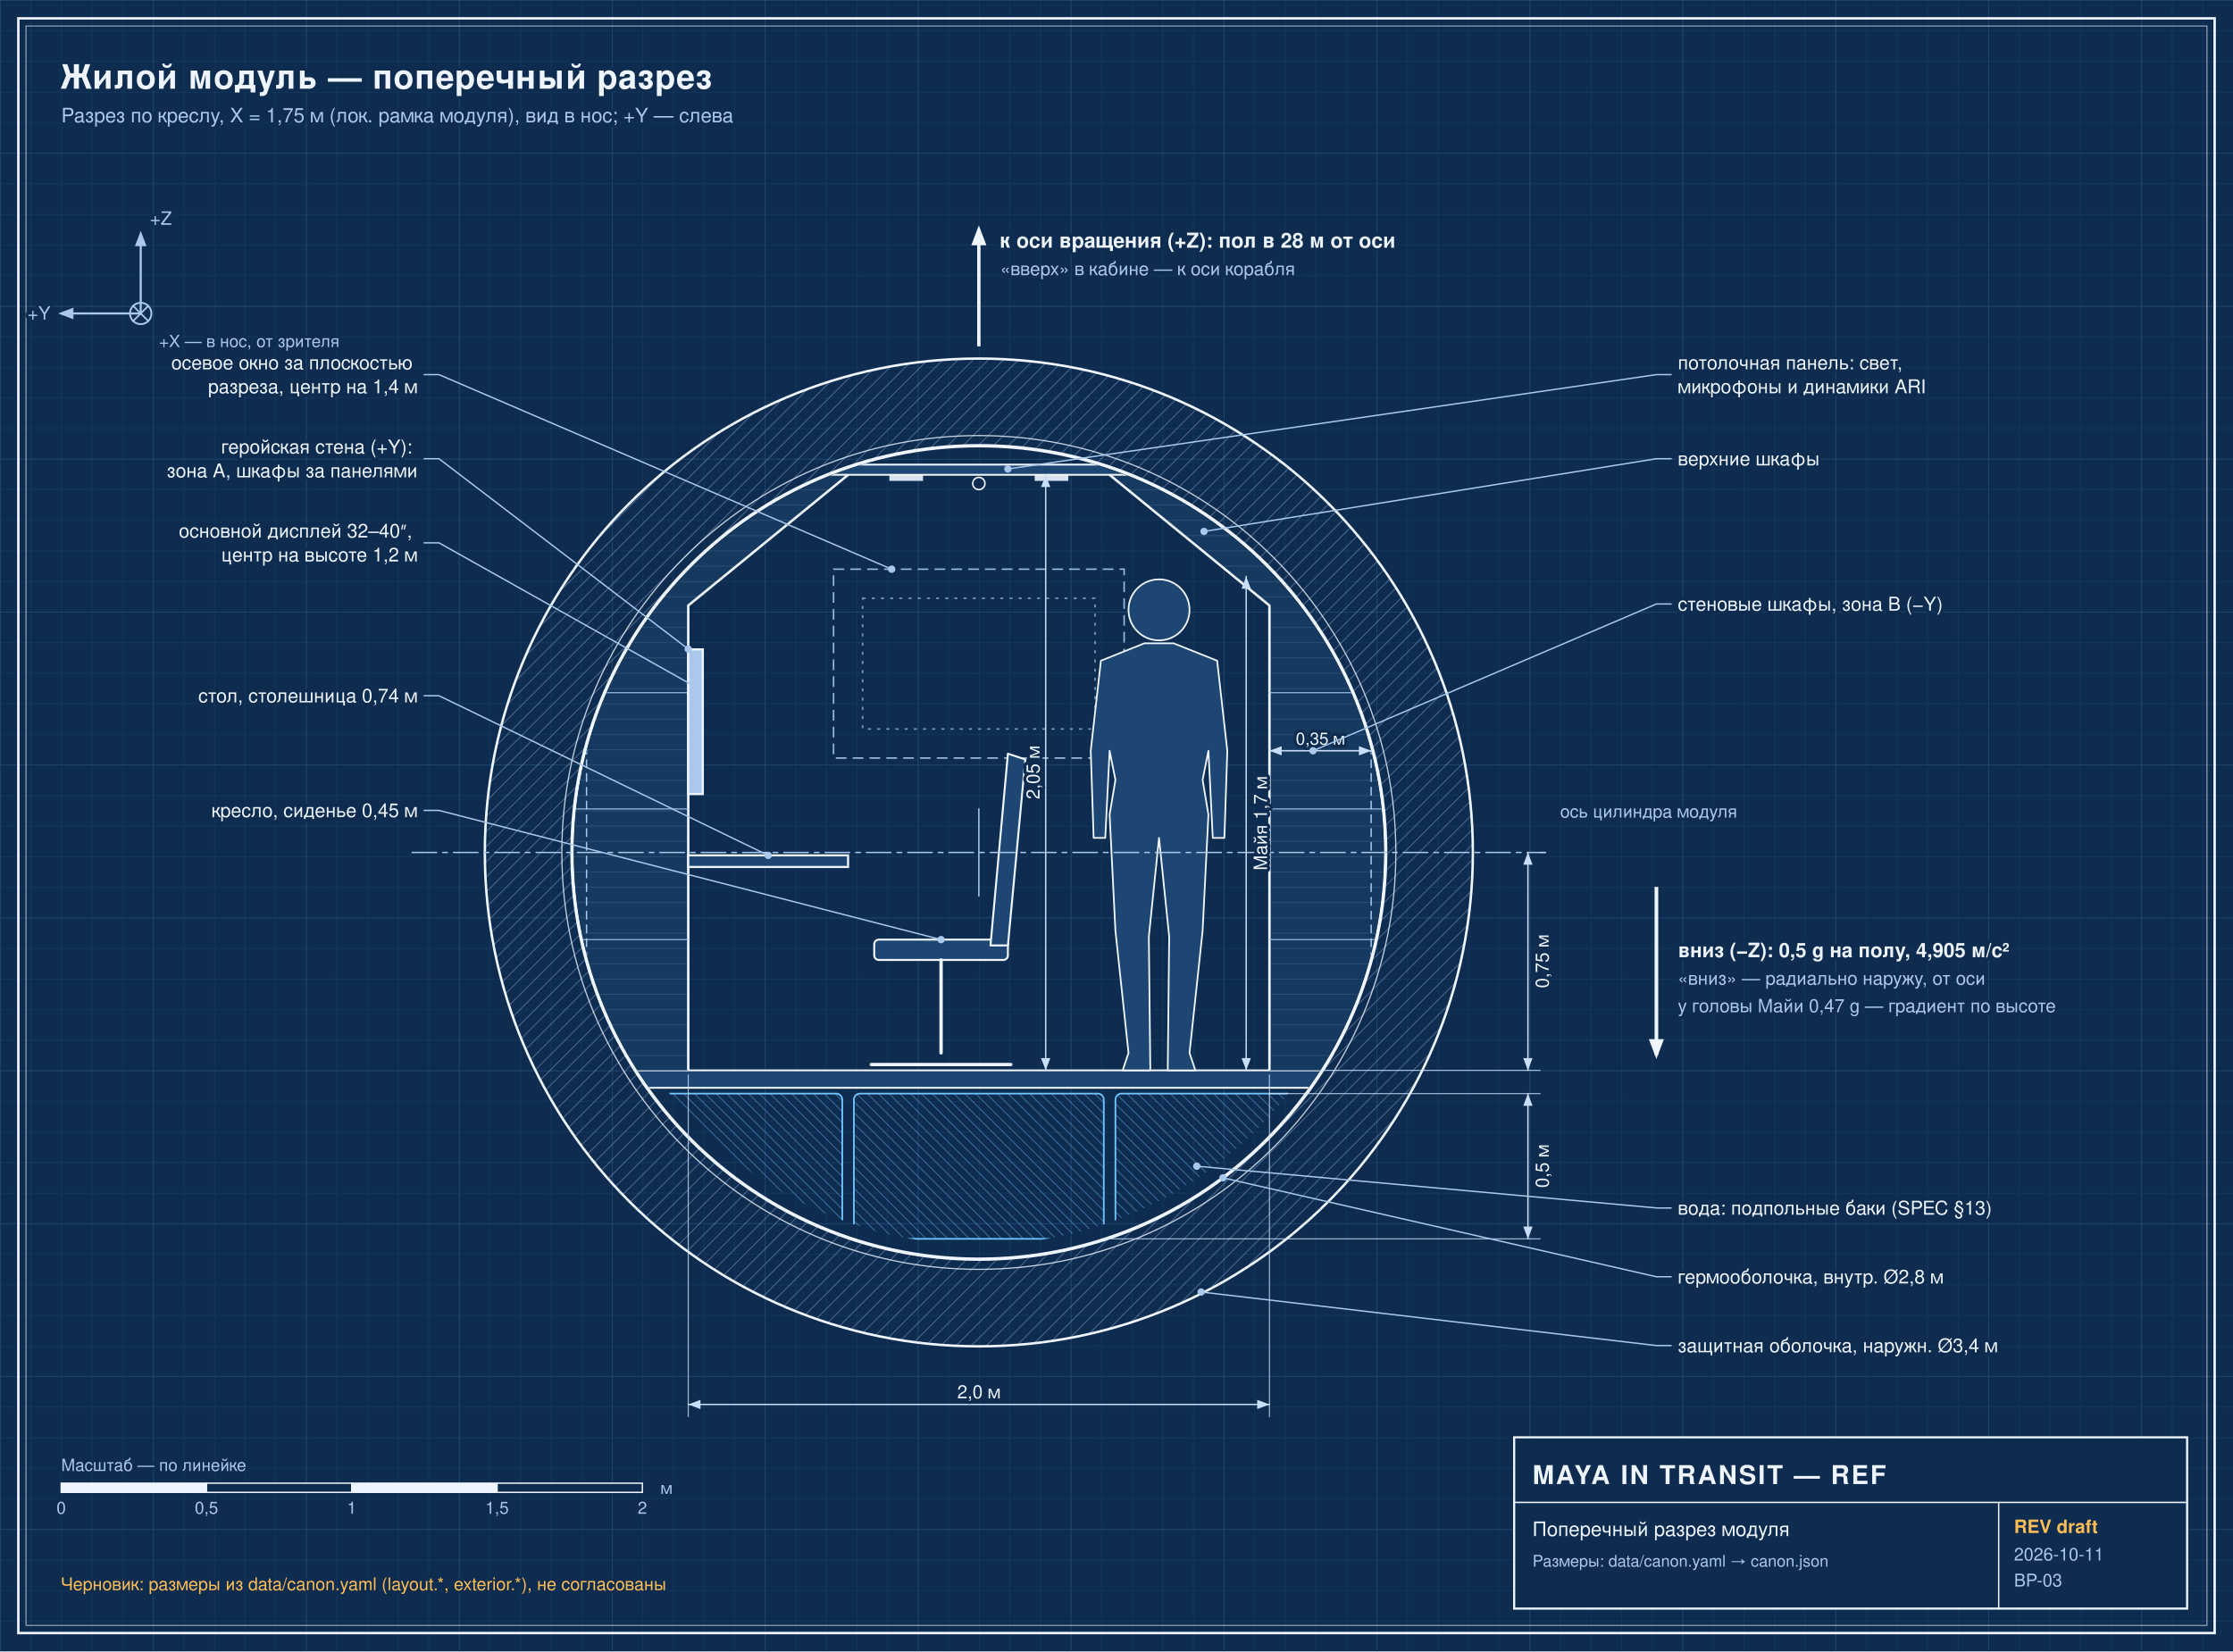
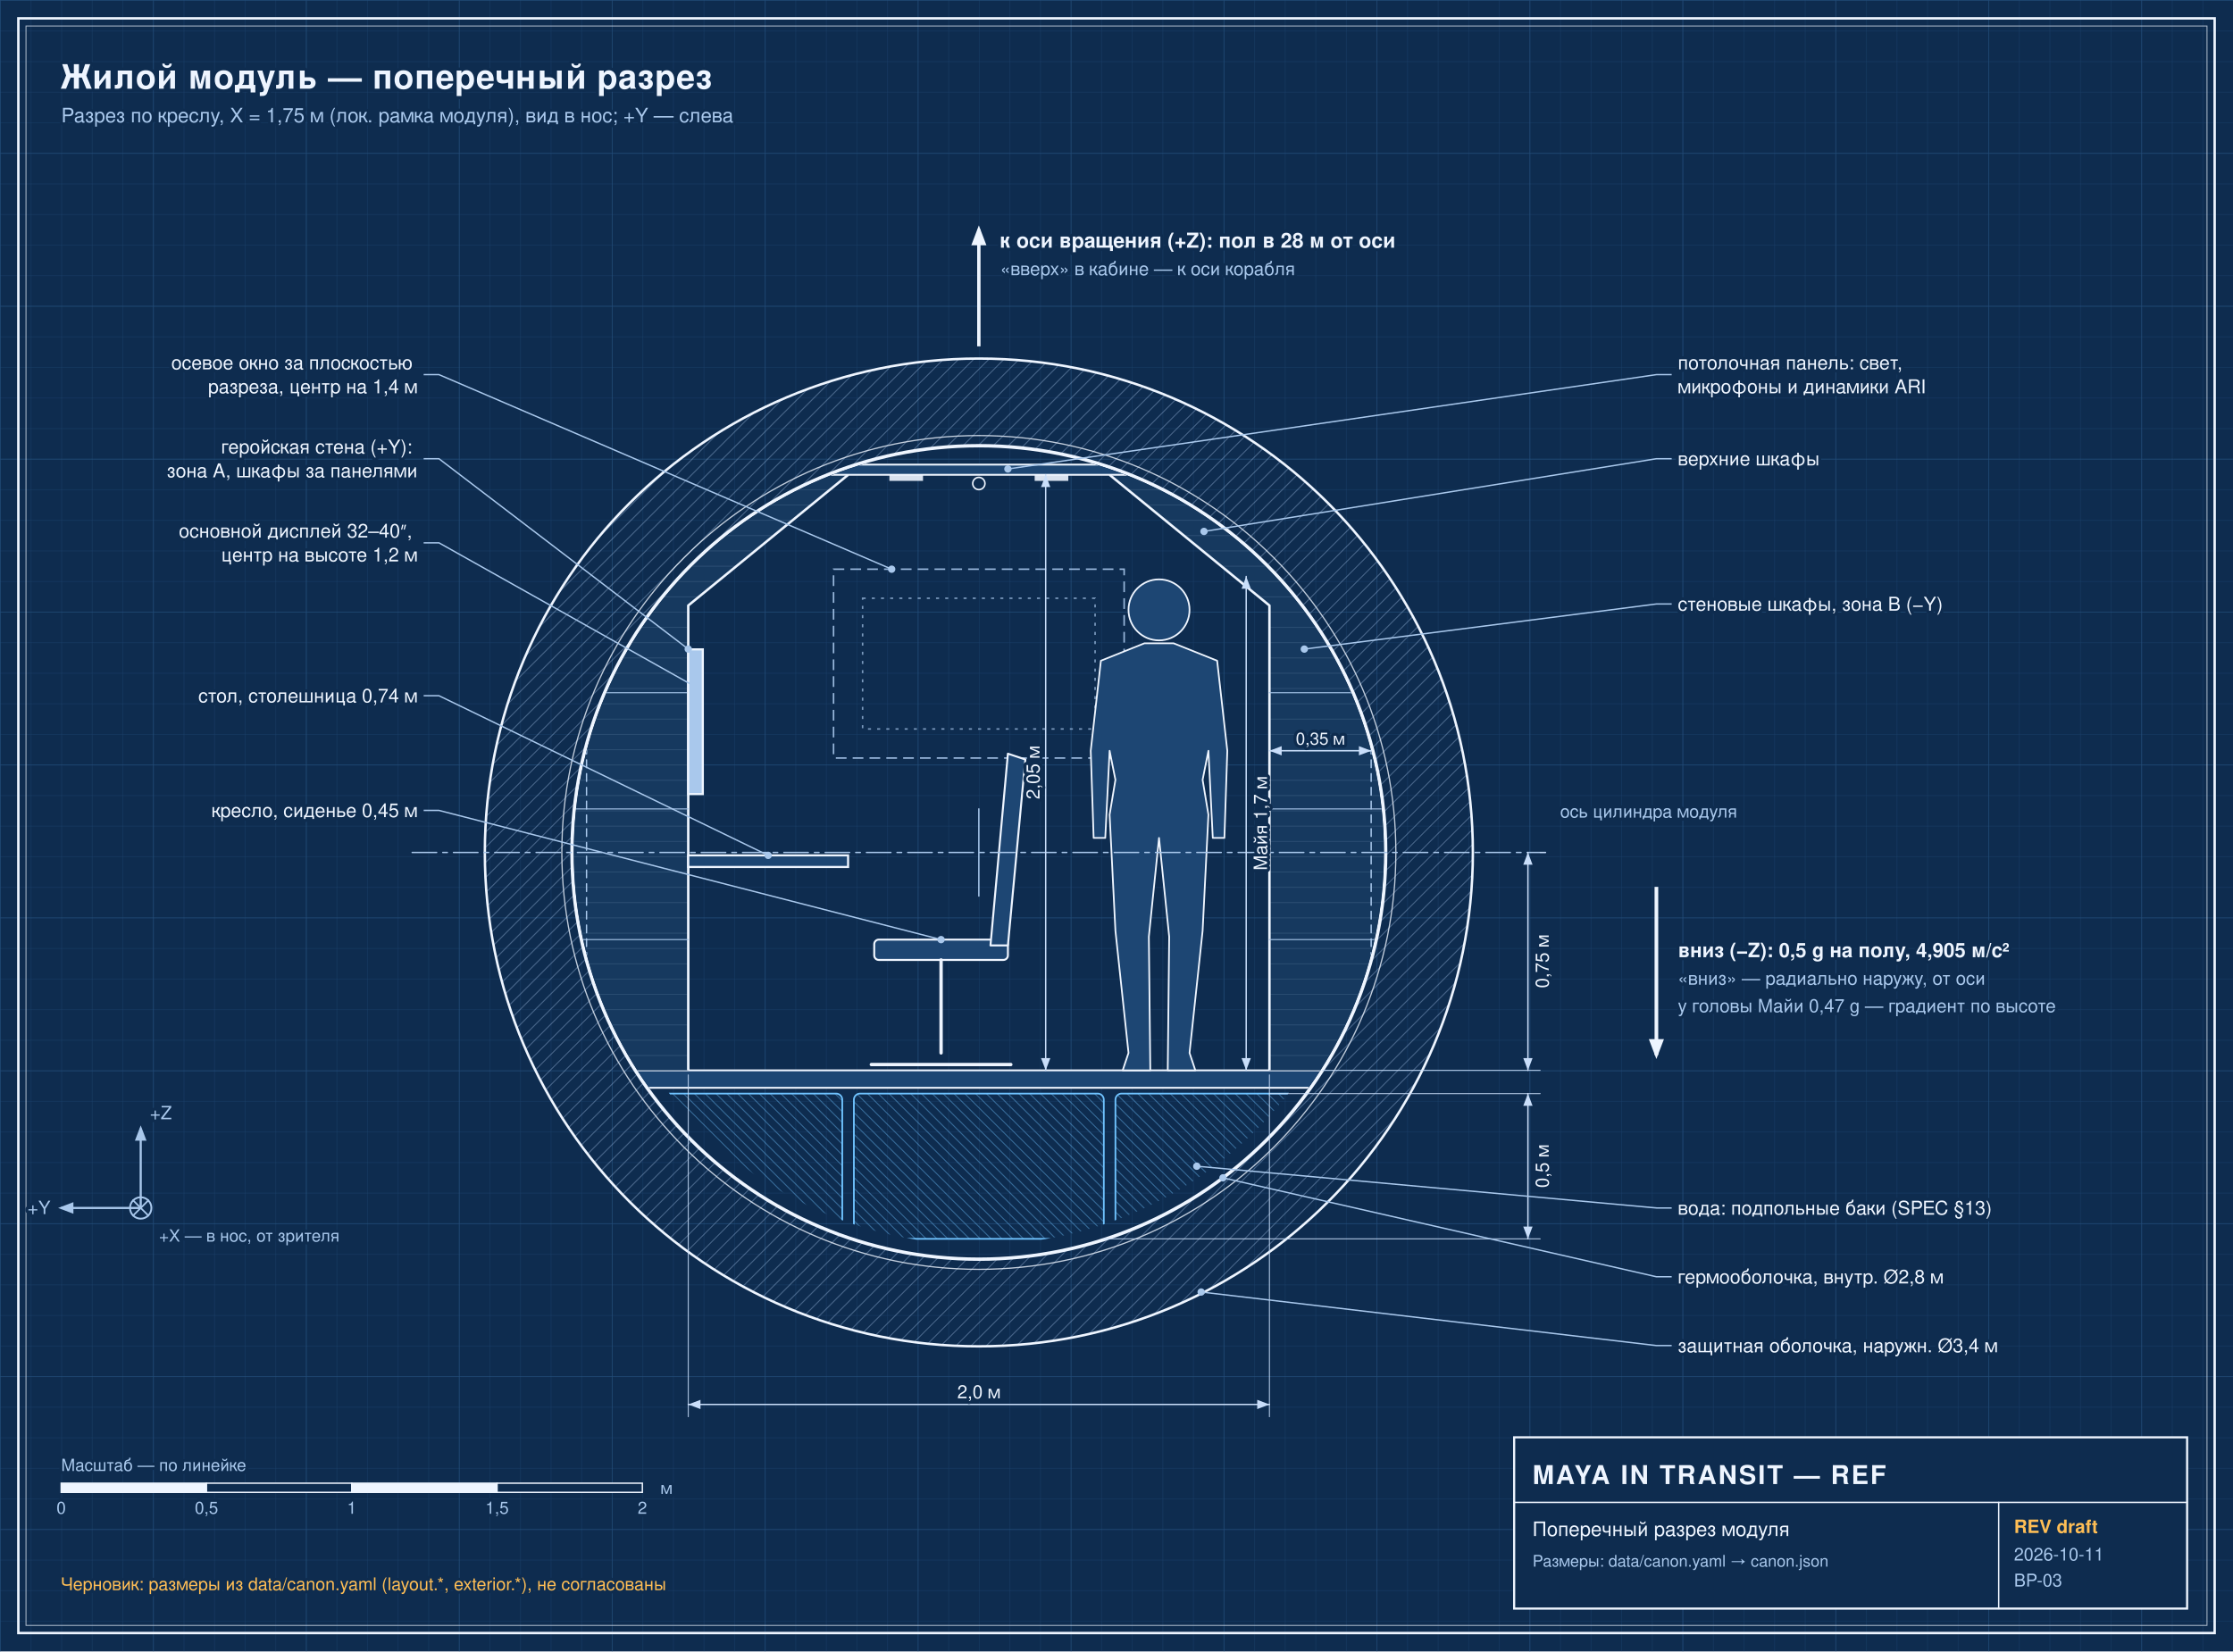
<svg xmlns="http://www.w3.org/2000/svg" width="1460" height="1080" viewBox="0 0 1460 1080" lang="ru" role="img">
  <defs>
    <style>text{font-family:'Helvetica Neue', Helvetica, Arial, 'DejaVu Sans', sans-serif;} .h{paint-order:stroke;stroke:#0e2c4f;stroke-width:4px;stroke-linejoin:round;}</style>
    <pattern id="grid" width="20" height="20" patternUnits="userSpaceOnUse">
      <path d="M20 0H0V20" fill="none" stroke="#2b5a8a" stroke-width="0.5" opacity="0.45" />
    </pattern>
    <pattern id="grid5" width="100" height="100" patternUnits="userSpaceOnUse">
      <path d="M100 0H0V100" fill="none" stroke="#2b5a8a" stroke-width="0.8" opacity="0.55" />
    </pattern>
    <marker id="ad" viewBox="0 0 10 10" refX="10" refY="5" markerWidth="8" markerHeight="8" markerUnits="userSpaceOnUse" orient="auto-start-reverse">
      <path d="M0,1.2 L10,5 L0,8.8 z" fill="#c9defa" />
    </marker>
    <marker id="aw" viewBox="0 0 10 10" refX="8" refY="5" markerWidth="13" markerHeight="13" markerUnits="userSpaceOnUse" orient="auto-start-reverse">
      <path d="M0,1.2 L10,5 L0,8.8 z" fill="#eef5ff" />
    </marker>
    <marker id="aa" viewBox="0 0 10 10" refX="8" refY="5" markerWidth="12" markerHeight="12" markerUnits="userSpaceOnUse" orient="auto-start-reverse">
      <path d="M0,1.2 L10,5 L0,8.8 z" fill="#ffbe55" />
    </marker>
    <marker id="ar" viewBox="0 0 10 10" refX="8" refY="5" markerWidth="12" markerHeight="12" markerUnits="userSpaceOnUse" orient="auto-start-reverse">
      <path d="M0,1.2 L10,5 L0,8.8 z" fill="#ff7f6e" />
    </marker>
    <marker id="ac" viewBox="0 0 10 10" refX="8" refY="5" markerWidth="11" markerHeight="11" markerUnits="userSpaceOnUse" orient="auto-start-reverse">
      <path d="M0,1.2 L10,5 L0,8.8 z" fill="#8ee6ff" />
    </marker>
    <marker id="ai" viewBox="0 0 10 10" refX="8" refY="5" markerWidth="10" markerHeight="10" markerUnits="userSpaceOnUse" orient="auto-start-reverse">
      <path d="M0,1.2 L10,5 L0,8.8 z" fill="#a9c8ec" />
    </marker>
    <marker id="awt" viewBox="0 0 10 10" refX="8" refY="5" markerWidth="12" markerHeight="12" markerUnits="userSpaceOnUse" orient="auto-start-reverse">
      <path d="M0,1.2 L10,5 L0,8.8 z" fill="#6fc3ff" />
    </marker>
    <pattern id="h-shell" patternUnits="userSpaceOnUse" width="7" height="7" patternTransform="rotate(45)">
      <line x1="0" y1="0" x2="0" y2="7" stroke="#a9c8ec" stroke-width="0.8" opacity="0.55" />
    </pattern>
    <clipPath id="clip-hull">
      <circle cx="640.0" cy="557.5" r="264.8" />
    </clipPath>
    <clipPath id="clip-tank">
      <circle cx="640.0" cy="557.5" r="256.5" />
    </clipPath>
    <pattern id="h-water" patternUnits="userSpaceOnUse" width="5" height="5" patternTransform="rotate(-45)">
      <line x1="0" y1="0" x2="0" y2="5" stroke="#6fc3ff" stroke-width="0.9" opacity="0.55" />
    </pattern>
    <pattern id="h-locker" patternUnits="userSpaceOnUse" width="10" height="10" patternTransform="rotate(90)">
      <line x1="0" y1="0" x2="0" y2="10" stroke="#a9c8ec" stroke-width="0.6" opacity="0.25" />
    </pattern>
  </defs>
  <rect width="1460" height="1080" fill="#0e2c4f" />
  <rect width="1460" height="1080" fill="url(#grid)" />
  <rect width="1460" height="1080" fill="url(#grid5)" />
  <rect x="12" y="12" width="1436" height="1056" fill="none" stroke="#eef5ff" stroke-width="1.6" />
  <rect x="17" y="17" width="1426" height="1046" fill="none" stroke="#eef5ff" stroke-width="0.6" opacity="0.7" />
  <text x="40" y="58" font-size="22" fill="#eef5ff" text-anchor="start" font-weight="bold" letter-spacing="0.4" class="h">Жилой модуль — поперечный разрез</text>
  <text x="40" y="80" font-size="13" fill="#a9c8ec" text-anchor="start" font-weight="normal" class="h">Разрез по креслу, X = 1,75 м (лок. рамка модуля), вид в нос; +Y — слева</text>
  <rect x="545" y="372.25" width="190" height="123.5" stroke="#a9c8ec" stroke-width="1" fill="none" stroke-dasharray="7 4" opacity="0.9" />
  <rect x="564" y="391.25" width="152" height="85.5" stroke="#a9c8ec" stroke-width="1" fill="none" stroke-dasharray="2 4" opacity="0.7" />
  <path d="M 317.0 557.5 a 323.0 323.0 0 1 0 646.0 0 a 323.0 323.0 0 1 0 -646.0 0 Z M 374.0 557.5 a 266.0 266.0 0 1 1 532.0 0 a 266.0 266.0 0 1 1 -532.0 0 Z" stroke="none" stroke-width="1.2" fill="url(#h-shell)" stroke-linejoin="round" fill-rule="evenodd" />
  <circle cx="640" cy="557.5" r="323" stroke="#eef5ff" stroke-width="1.6" fill="none" />
  <circle cx="640" cy="557.5" r="266" stroke="#eef5ff" stroke-width="2.2" fill="none" />
  <circle cx="640" cy="557.5" r="272.65" stroke="#eef5ff" stroke-width="0.8" fill="none" opacity="0.8" />
  <g clip-path="url(#clip-hull)">
    <g clip-path="url(#clip-tank)">
      <rect x="393" y="715.2" width="157.7" height="95" rx="4" stroke="#6fc3ff" stroke-width="1.1" fill="url(#h-water)" />
      <rect x="558.3" y="715.2" width="163.4" height="95" rx="4" stroke="#6fc3ff" stroke-width="1.1" fill="url(#h-water)" />
      <rect x="729.3" y="715.2" width="157.7" height="95" rx="4" stroke="#6fc3ff" stroke-width="1.1" fill="url(#h-water)" />
    </g>
    <rect x="374" y="700" width="532" height="11.4" stroke="#eef5ff" stroke-width="1.2" fill="#1d4673" />
    <polygon points="450,700 450,396 554.57,310.5 336,310.5 336,700" stroke="none" stroke-width="1.2" fill="#16395f" stroke-linejoin="round" />
    <polygon points="450,700 450,396 554.57,310.5 336,310.5 336,700" stroke="none" stroke-width="1.2" fill="url(#h-locker)" stroke-linejoin="round" />
    <polyline points="450,700 450,396 554.57,310.5" stroke="#eef5ff" stroke-width="1.6" fill="none" stroke-linejoin="round" />
    <line x1="450" y1="614.5" x2="336" y2="614.5" stroke="#a9c8ec" stroke-width="0.8" fill="none" opacity="0.8" stroke-linecap="round" />
    <line x1="450" y1="529" x2="336" y2="529" stroke="#a9c8ec" stroke-width="0.8" fill="none" opacity="0.8" stroke-linecap="round" />
    <line x1="450" y1="453" x2="336" y2="453" stroke="#a9c8ec" stroke-width="0.8" fill="none" opacity="0.8" stroke-linecap="round" />
    <line x1="383.5" y1="700" x2="383.5" y2="310.5" stroke="#a9c8ec" stroke-width="0.9" fill="none" stroke-dasharray="5 4" stroke-linecap="round" />
    <polygon points="830,700 830,396 725.43,310.5 944,310.5 944,700" stroke="none" stroke-width="1.2" fill="#16395f" stroke-linejoin="round" />
    <polygon points="830,700 830,396 725.43,310.5 944,310.5 944,700" stroke="none" stroke-width="1.2" fill="url(#h-locker)" stroke-linejoin="round" />
    <polyline points="830,700 830,396 725.43,310.5" stroke="#eef5ff" stroke-width="1.6" fill="none" stroke-linejoin="round" />
    <line x1="830" y1="614.5" x2="944" y2="614.5" stroke="#a9c8ec" stroke-width="0.8" fill="none" opacity="0.8" stroke-linecap="round" />
    <line x1="830" y1="529" x2="944" y2="529" stroke="#a9c8ec" stroke-width="0.8" fill="none" opacity="0.8" stroke-linecap="round" />
    <line x1="830" y1="453" x2="944" y2="453" stroke="#a9c8ec" stroke-width="0.8" fill="none" opacity="0.8" stroke-linecap="round" />
    <line x1="896.5" y1="700" x2="896.5" y2="310.5" stroke="#a9c8ec" stroke-width="0.9" fill="none" stroke-dasharray="5 4" stroke-linecap="round" />
    <rect x="516.57" y="303.85" width="246.85" height="6.65" stroke="#eef5ff" stroke-width="1.2" fill="#1d4673" />
    <rect x="676.5" y="310.5" width="22" height="4" stroke="none" stroke-width="1.2" fill="#eef5ff" opacity="0.9" />
    <rect x="581.5" y="310.5" width="22" height="4" stroke="none" stroke-width="1.2" fill="#eef5ff" opacity="0.9" />
    <circle cx="640" cy="316.2" r="4" stroke="#eef5ff" stroke-width="1" fill="#0e2c4f" />
  </g>
  <rect x="450" y="559.4" width="104.5" height="7.6" stroke="#eef5ff" stroke-width="1.4" fill="#1d4673" />
  <rect x="450" y="424.68" width="9.5" height="94.64" stroke="#eef5ff" stroke-width="1.4" fill="#a9c8ec" />
  <rect x="571.6" y="614.5" width="87.4" height="13.3" rx="3" stroke="#eef5ff" stroke-width="1.3" fill="#1d4673" />
  <polygon points="659,618.3 670.4,496.7 659,492.9 647.6,618.3" stroke="#eef5ff" stroke-width="1.3" fill="#1d4673" stroke-linejoin="round" />
  <line x1="615.3" y1="627.8" x2="615.3" y2="688.6" stroke="#eef5ff" stroke-width="2.2" fill="none" stroke-linecap="round" />
  <line x1="569.7" y1="696.2" x2="660.9" y2="696.2" stroke="#eef5ff" stroke-width="2.2" fill="none" stroke-linecap="round" />
  <polygon points="767.3,420.7 795.8,432.1 802.45,491 800.55,548 792.95,548 790.1,491 786.3,510 790.1,532.8 786.3,608.8 777.75,688.6 781.55,700 763.5,700 764.45,612.6 757.8,548 757.8,548 751.15,612.6 752.1,700 734.05,700 737.85,688.6 729.3,608.8 725.5,532.8 729.3,510 725.5,491 722.65,548 715.05,548 713.15,491 719.8,432.1 748.3,420.7" stroke="#eef5ff" stroke-width="1.1" fill="#1d4673" stroke-linejoin="round" />
  <circle cx="757.8" cy="398.85" r="19.95" stroke="#eef5ff" stroke-width="1.1" fill="#1d4673" />
  <line x1="269.5" y1="557.5" x2="1010.5" y2="557.5" stroke="#a9c8ec" stroke-width="0.9" fill="none" stroke-dasharray="16 4 3 4" stroke-linecap="round" />
  <line x1="640" y1="586" x2="640" y2="529" stroke="#a9c8ec" stroke-width="0.9" fill="none" stroke-linecap="round" />
  <line x1="640" y1="226.5" x2="640" y2="150" stroke="#eef5ff" stroke-width="2.2" fill="none" stroke-linecap="butt" marker-end="url(#aw)" />
  <text x="654" y="162" font-size="13.5" fill="#eef5ff" text-anchor="start" font-weight="bold" class="h">к оси вращения (+Z): пол в 28 м от оси</text>
  <text x="654" y="180" font-size="12" fill="#a9c8ec" text-anchor="start" font-weight="normal" class="h">«вверх» в кабине — к оси корабля</text>
  <line x1="1083" y1="580" x2="1083" y2="690" stroke="#eef5ff" stroke-width="2.4" fill="none" stroke-linecap="butt" marker-end="url(#aw)" />
  <text x="1097" y="626" font-size="13" fill="#eef5ff" text-anchor="start" font-weight="bold" class="h">вниз (−Z): 0,5 g на полу, 4,905 м/с²</text>
  <text x="1097" y="644" font-size="12" fill="#a9c8ec" text-anchor="start" font-weight="normal" class="h">«вниз» — радиально наружу, от оси</text>
  <text x="1097" y="662" font-size="12" fill="#a9c8ec" text-anchor="start" font-weight="normal" class="h">у головы Майи 0,47 g — градиент по высоте</text>
  <line x1="683.7" y1="700" x2="683.7" y2="310.5" stroke="#c9defa" stroke-width="0.9" fill="none" stroke-linecap="round" marker-end="url(#ad)" marker-start="url(#ad)" />
  <text x="679.7" y="505.25" font-size="12" fill="#eef5ff" text-anchor="middle" font-weight="normal" class="h" transform="rotate(-90 679.7 505.25)">2,05 м</text>
  <line x1="814.8" y1="700" x2="814.8" y2="377" stroke="#c9defa" stroke-width="0.9" fill="none" stroke-linecap="round" marker-end="url(#ad)" marker-start="url(#ad)" />
  <text x="828.4" y="538.5" font-size="12" fill="#eef5ff" text-anchor="middle" font-weight="normal" class="h" transform="rotate(-90 828.4 538.5)">Майя 1,7 м</text>
  <line x1="864.61" y1="700" x2="1007" y2="700" stroke="#c9defa" stroke-width="0.7" fill="none" opacity="0.8" stroke-linecap="round" />
  <line x1="1010.5" y1="557.5" x2="1007" y2="557.5" stroke="#c9defa" stroke-width="0.7" fill="none" opacity="0.8" stroke-linecap="round" />
  <line x1="999" y1="700" x2="999" y2="557.5" stroke="#c9defa" stroke-width="0.9" fill="none" stroke-linecap="round" marker-end="url(#ad)" marker-start="url(#ad)" />
  <text x="1012.6" y="628.75" font-size="12" fill="#eef5ff" text-anchor="middle" font-weight="normal" class="h" transform="rotate(-90 1012.6 628.75)">0,75 м</text>
  <line x1="830" y1="715.2" x2="1007" y2="715.2" stroke="#c9defa" stroke-width="0.7" fill="none" opacity="0.8" stroke-linecap="round" />
  <line x1="721.7" y1="810.2" x2="1007" y2="810.2" stroke="#c9defa" stroke-width="0.7" fill="none" opacity="0.8" stroke-linecap="round" />
  <line x1="999" y1="810.2" x2="999" y2="715.2" stroke="#c9defa" stroke-width="0.9" fill="none" stroke-linecap="round" marker-end="url(#ad)" marker-start="url(#ad)" />
  <text x="1012.6" y="762.7" font-size="12" fill="#eef5ff" text-anchor="middle" font-weight="normal" class="h" transform="rotate(-90 1012.6 762.7)">0,5 м</text>
  <line x1="450" y1="703" x2="450" y2="926.5" stroke="#c9defa" stroke-width="0.7" fill="none" opacity="0.8" stroke-linecap="round" />
  <line x1="830" y1="703" x2="830" y2="926.5" stroke="#c9defa" stroke-width="0.7" fill="none" opacity="0.8" stroke-linecap="round" />
  <line x1="450" y1="918.5" x2="830" y2="918.5" stroke="#c9defa" stroke-width="0.9" fill="none" stroke-linecap="round" marker-end="url(#ad)" marker-start="url(#ad)" />
  <text x="640" y="914.5" font-size="12" fill="#eef5ff" text-anchor="middle" font-weight="normal" class="h">2,0 м</text>
  <line x1="830" y1="491" x2="896.5" y2="491" stroke="#c9defa" stroke-width="0.9" fill="none" stroke-linecap="round" marker-end="url(#ad)" marker-start="url(#ad)" />
  <text x="863.25" y="487" font-size="11" fill="#eef5ff" text-anchor="middle" font-weight="normal" class="h">0,35 м</text>
  <circle cx="454.75" cy="449.2" r="2.4" stroke="none" stroke-width="1.2" fill="#a9c8ec" />
  <polyline points="454.75,449.2 287,355 277,355" stroke="#a9c8ec" stroke-width="0.9" fill="none" stroke-linejoin="round" />
  <text x="273" y="351.56" font-size="12.5" fill="#eef5ff" text-anchor="end" font-weight="normal" class="h">
    <tspan x="273" dy="0">основной дисплей 32–40″,</tspan>
    <tspan x="273" dy="15.62">центр на высоте 1,2 м</tspan>
  </text>
  <circle cx="450" cy="424.5" r="2.4" stroke="none" stroke-width="1.2" fill="#a9c8ec" />
  <polyline points="450,424.5 287,300 277,300" stroke="#a9c8ec" stroke-width="0.9" fill="none" stroke-linejoin="round" />
  <text x="273" y="296.56" font-size="12.5" fill="#eef5ff" text-anchor="end" font-weight="normal" class="h">
    <tspan x="273" dy="0">геройская стена (+Y):</tspan>
    <tspan x="273" dy="15.62">зона A, шкафы за панелями</tspan>
  </text>
  <circle cx="502.25" cy="559.4" r="2.4" stroke="none" stroke-width="1.2" fill="#a9c8ec" />
  <polyline points="502.25,559.4 287,455 277,455" stroke="#a9c8ec" stroke-width="0.9" fill="none" stroke-linejoin="round" />
  <text x="273" y="459.38" font-size="12.5" fill="#eef5ff" text-anchor="end" font-weight="normal" class="h">стол, столешница 0,74 м</text>
  <circle cx="615.3" cy="614.5" r="2.4" stroke="none" stroke-width="1.2" fill="#a9c8ec" />
  <polyline points="615.3,614.5 287,530 277,530" stroke="#a9c8ec" stroke-width="0.9" fill="none" stroke-linejoin="round" />
  <text x="273" y="534.38" font-size="12.5" fill="#eef5ff" text-anchor="end" font-weight="normal" class="h">кресло, сиденье 0,45 м</text>
  <circle cx="583" cy="372.25" r="2.4" stroke="none" stroke-width="1.2" fill="#a9c8ec" />
  <polyline points="583,372.25 287,245 277,245" stroke="#a9c8ec" stroke-width="0.9" fill="none" stroke-linejoin="round" />
  <text x="273" y="241.56" font-size="12.5" fill="#eef5ff" text-anchor="end" font-weight="normal" class="h">
    <tspan x="273" dy="0">осевое окно за плоскостью</tspan>
    <tspan x="273" dy="15.62">разреза, центр на 1,4 м</tspan>
  </text>
  <circle cx="659" cy="306.7" r="2.4" stroke="none" stroke-width="1.2" fill="#a9c8ec" />
  <polyline points="659,306.7 1083,245 1093,245" stroke="#a9c8ec" stroke-width="0.9" fill="none" stroke-linejoin="round" />
  <text x="1097" y="241.56" font-size="12.5" fill="#eef5ff" text-anchor="start" font-weight="normal" class="h">
    <tspan x="1097" dy="0">потолочная панель: свет,</tspan>
    <tspan x="1097" dy="15.62">микрофоны и динамики ARI</tspan>
  </text>
  <circle cx="787.21" cy="347.55" r="2.4" stroke="none" stroke-width="1.2" fill="#a9c8ec" />
  <polyline points="787.21,347.55 1083,300 1093,300" stroke="#a9c8ec" stroke-width="0.9" fill="none" stroke-linejoin="round" />
  <text x="1097" y="304.38" font-size="12.5" fill="#eef5ff" text-anchor="start" font-weight="normal" class="h">верхние шкафы</text>
-   <circle cx="858.5" cy="491" r="2.4" stroke="none" stroke-width="1.2" fill="#a9c8ec" />
-   <polyline points="858.5,491 1083,395 1093,395" stroke="#a9c8ec" stroke-width="0.9" fill="none" stroke-linejoin="round" />
+   <circle cx="852.8" cy="424.5" r="2.4" stroke="none" stroke-width="1.2" fill="#a9c8ec" />
+   <polyline points="852.8,424.5 1083,395 1093,395" stroke="#a9c8ec" stroke-width="0.9" fill="none" stroke-linejoin="round" />
  <text x="1097" y="399.38" font-size="12.5" fill="#eef5ff" text-anchor="start" font-weight="normal" class="h">стеновые шкафы, зона B (−Y)</text>
  <circle cx="782.5" cy="762.7" r="2.4" stroke="none" stroke-width="1.2" fill="#a9c8ec" />
  <polyline points="782.5,762.7 1083,790 1093,790" stroke="#a9c8ec" stroke-width="0.9" fill="none" stroke-linejoin="round" />
  <text x="1097" y="794.38" font-size="12.5" fill="#eef5ff" text-anchor="start" font-weight="normal" class="h">вода: подпольные баки (SPEC §13)</text>
  <circle cx="799.6" cy="770.3" r="2.4" stroke="none" stroke-width="1.2" fill="#a9c8ec" />
  <polyline points="799.6,770.3 1083,835 1093,835" stroke="#a9c8ec" stroke-width="0.9" fill="none" stroke-linejoin="round" />
  <text x="1097" y="839.38" font-size="12.5" fill="#eef5ff" text-anchor="start" font-weight="normal" class="h">гермооболочка, внутр. Ø2,8 м</text>
  <circle cx="785.35" cy="844.97" r="2.4" stroke="none" stroke-width="1.2" fill="#a9c8ec" />
  <polyline points="785.35,844.97 1083,880 1093,880" stroke="#a9c8ec" stroke-width="0.9" fill="none" stroke-linejoin="round" />
  <text x="1097" y="884.38" font-size="12.5" fill="#eef5ff" text-anchor="start" font-weight="normal" class="h">защитная оболочка, наружн. Ø3,4 м</text>
  <text x="1020" y="534.7" font-size="11.5" fill="#a9c8ec" text-anchor="start" font-weight="normal" class="h">ось цилиндра модуля</text>
-   <line x1="92" y1="205" x2="92" y2="153" stroke="#a9c8ec" stroke-width="1.4" fill="none" stroke-linecap="butt" marker-end="url(#ai)" />
-   <line x1="92" y1="205" x2="40" y2="205" stroke="#a9c8ec" stroke-width="1.4" fill="none" stroke-linecap="butt" marker-end="url(#ai)" />
-   <circle cx="92" cy="205" r="7" stroke="#a9c8ec" stroke-width="1.2" fill="none" />
-   <line x1="87" y1="200" x2="97" y2="210" stroke="#a9c8ec" stroke-width="1.1" fill="none" stroke-linecap="round" />
-   <line x1="87" y1="210" x2="97" y2="200" stroke="#a9c8ec" stroke-width="1.1" fill="none" stroke-linecap="round" />
-   <text x="98" y="147" font-size="12" fill="#a9c8ec" text-anchor="start" font-weight="normal" class="h">+Z</text>
-   <text x="18" y="209" font-size="12" fill="#a9c8ec" text-anchor="start" font-weight="normal" class="h">+Y</text>
-   <text x="104" y="227" font-size="11" fill="#a9c8ec" text-anchor="start" font-weight="normal" class="h">+X — в нос, от зрителя</text>
+   <line x1="92" y1="790" x2="92" y2="738" stroke="#a9c8ec" stroke-width="1.4" fill="none" stroke-linecap="butt" marker-end="url(#ai)" />
+   <line x1="92" y1="790" x2="40" y2="790" stroke="#a9c8ec" stroke-width="1.4" fill="none" stroke-linecap="butt" marker-end="url(#ai)" />
+   <circle cx="92" cy="790" r="7" stroke="#a9c8ec" stroke-width="1.2" fill="none" />
+   <line x1="87" y1="785" x2="97" y2="795" stroke="#a9c8ec" stroke-width="1.1" fill="none" stroke-linecap="round" />
+   <line x1="87" y1="795" x2="97" y2="785" stroke="#a9c8ec" stroke-width="1.1" fill="none" stroke-linecap="round" />
+   <text x="98" y="732" font-size="12" fill="#a9c8ec" text-anchor="start" font-weight="normal" class="h">+Z</text>
+   <text x="18" y="794" font-size="12" fill="#a9c8ec" text-anchor="start" font-weight="normal" class="h">+Y</text>
+   <text x="104" y="812" font-size="11" fill="#a9c8ec" text-anchor="start" font-weight="normal" class="h">+X — в нос, от зрителя</text>
  <rect x="40" y="970" width="95" height="6" stroke="#eef5ff" stroke-width="0.9" fill="#eef5ff" />
  <rect x="135" y="970" width="95" height="6" stroke="#eef5ff" stroke-width="0.9" fill="#0e2c4f" />
  <rect x="230" y="970" width="95" height="6" stroke="#eef5ff" stroke-width="0.9" fill="#eef5ff" />
  <rect x="325" y="970" width="95" height="6" stroke="#eef5ff" stroke-width="0.9" fill="#0e2c4f" />
  <text x="40" y="990" font-size="11" fill="#a9c8ec" text-anchor="middle" font-weight="normal" class="h">0</text>
  <text x="135" y="990" font-size="11" fill="#a9c8ec" text-anchor="middle" font-weight="normal" class="h">0,5</text>
  <text x="230" y="990" font-size="11" fill="#a9c8ec" text-anchor="middle" font-weight="normal" class="h">1</text>
  <text x="325" y="990" font-size="11" fill="#a9c8ec" text-anchor="middle" font-weight="normal" class="h">1,5</text>
  <text x="420" y="990" font-size="11" fill="#a9c8ec" text-anchor="middle" font-weight="normal" class="h">2</text>
  <text x="432" y="977" font-size="11" fill="#a9c8ec" text-anchor="start" font-weight="normal" class="h">м</text>
  <text x="40" y="962" font-size="11" fill="#a9c8ec" text-anchor="start" font-weight="normal" class="h">Масштаб — по линейке</text>
  <text x="40" y="1040" font-size="11.5" fill="#ffbe55" text-anchor="start" font-weight="normal" class="h">Черновик: размеры из data/canon.yaml (layout.*, exterior.*), не согласованы</text>
  <rect x="990" y="940" width="440" height="112" stroke="#eef5ff" stroke-width="1.4" fill="#0e2c4f" />
  <line x1="990" y1="982.56" x2="1430" y2="982.56" stroke="#eef5ff" stroke-width="0.9" fill="none" stroke-linecap="round" />
  <line x1="1306.8" y1="982.56" x2="1306.8" y2="1052" stroke="#eef5ff" stroke-width="0.9" fill="none" stroke-linecap="round" />
  <text x="1002" y="970.56" font-size="17" fill="#eef5ff" text-anchor="start" font-weight="bold" letter-spacing="1.2">MAYA IN TRANSIT — REF</text>
  <text x="1002" y="1004.56" font-size="13" fill="#eef5ff" text-anchor="start" font-weight="normal">Поперечный разрез модуля</text>
  <text x="1002" y="1024.56" font-size="10.5" fill="#a9c8ec" text-anchor="start" font-weight="normal">Размеры: data/canon.yaml → canon.json</text>
  <text x="1316.8" y="1002.56" font-size="12" fill="#ffbe55" text-anchor="start" font-weight="bold">REV draft</text>
  <text x="1316.8" y="1020.56" font-size="11.5" fill="#a9c8ec" text-anchor="start" font-weight="normal">2026-10-11</text>
  <text x="1316.8" y="1037.56" font-size="11.5" fill="#a9c8ec" text-anchor="start" font-weight="normal">BP-03</text>
</svg>
